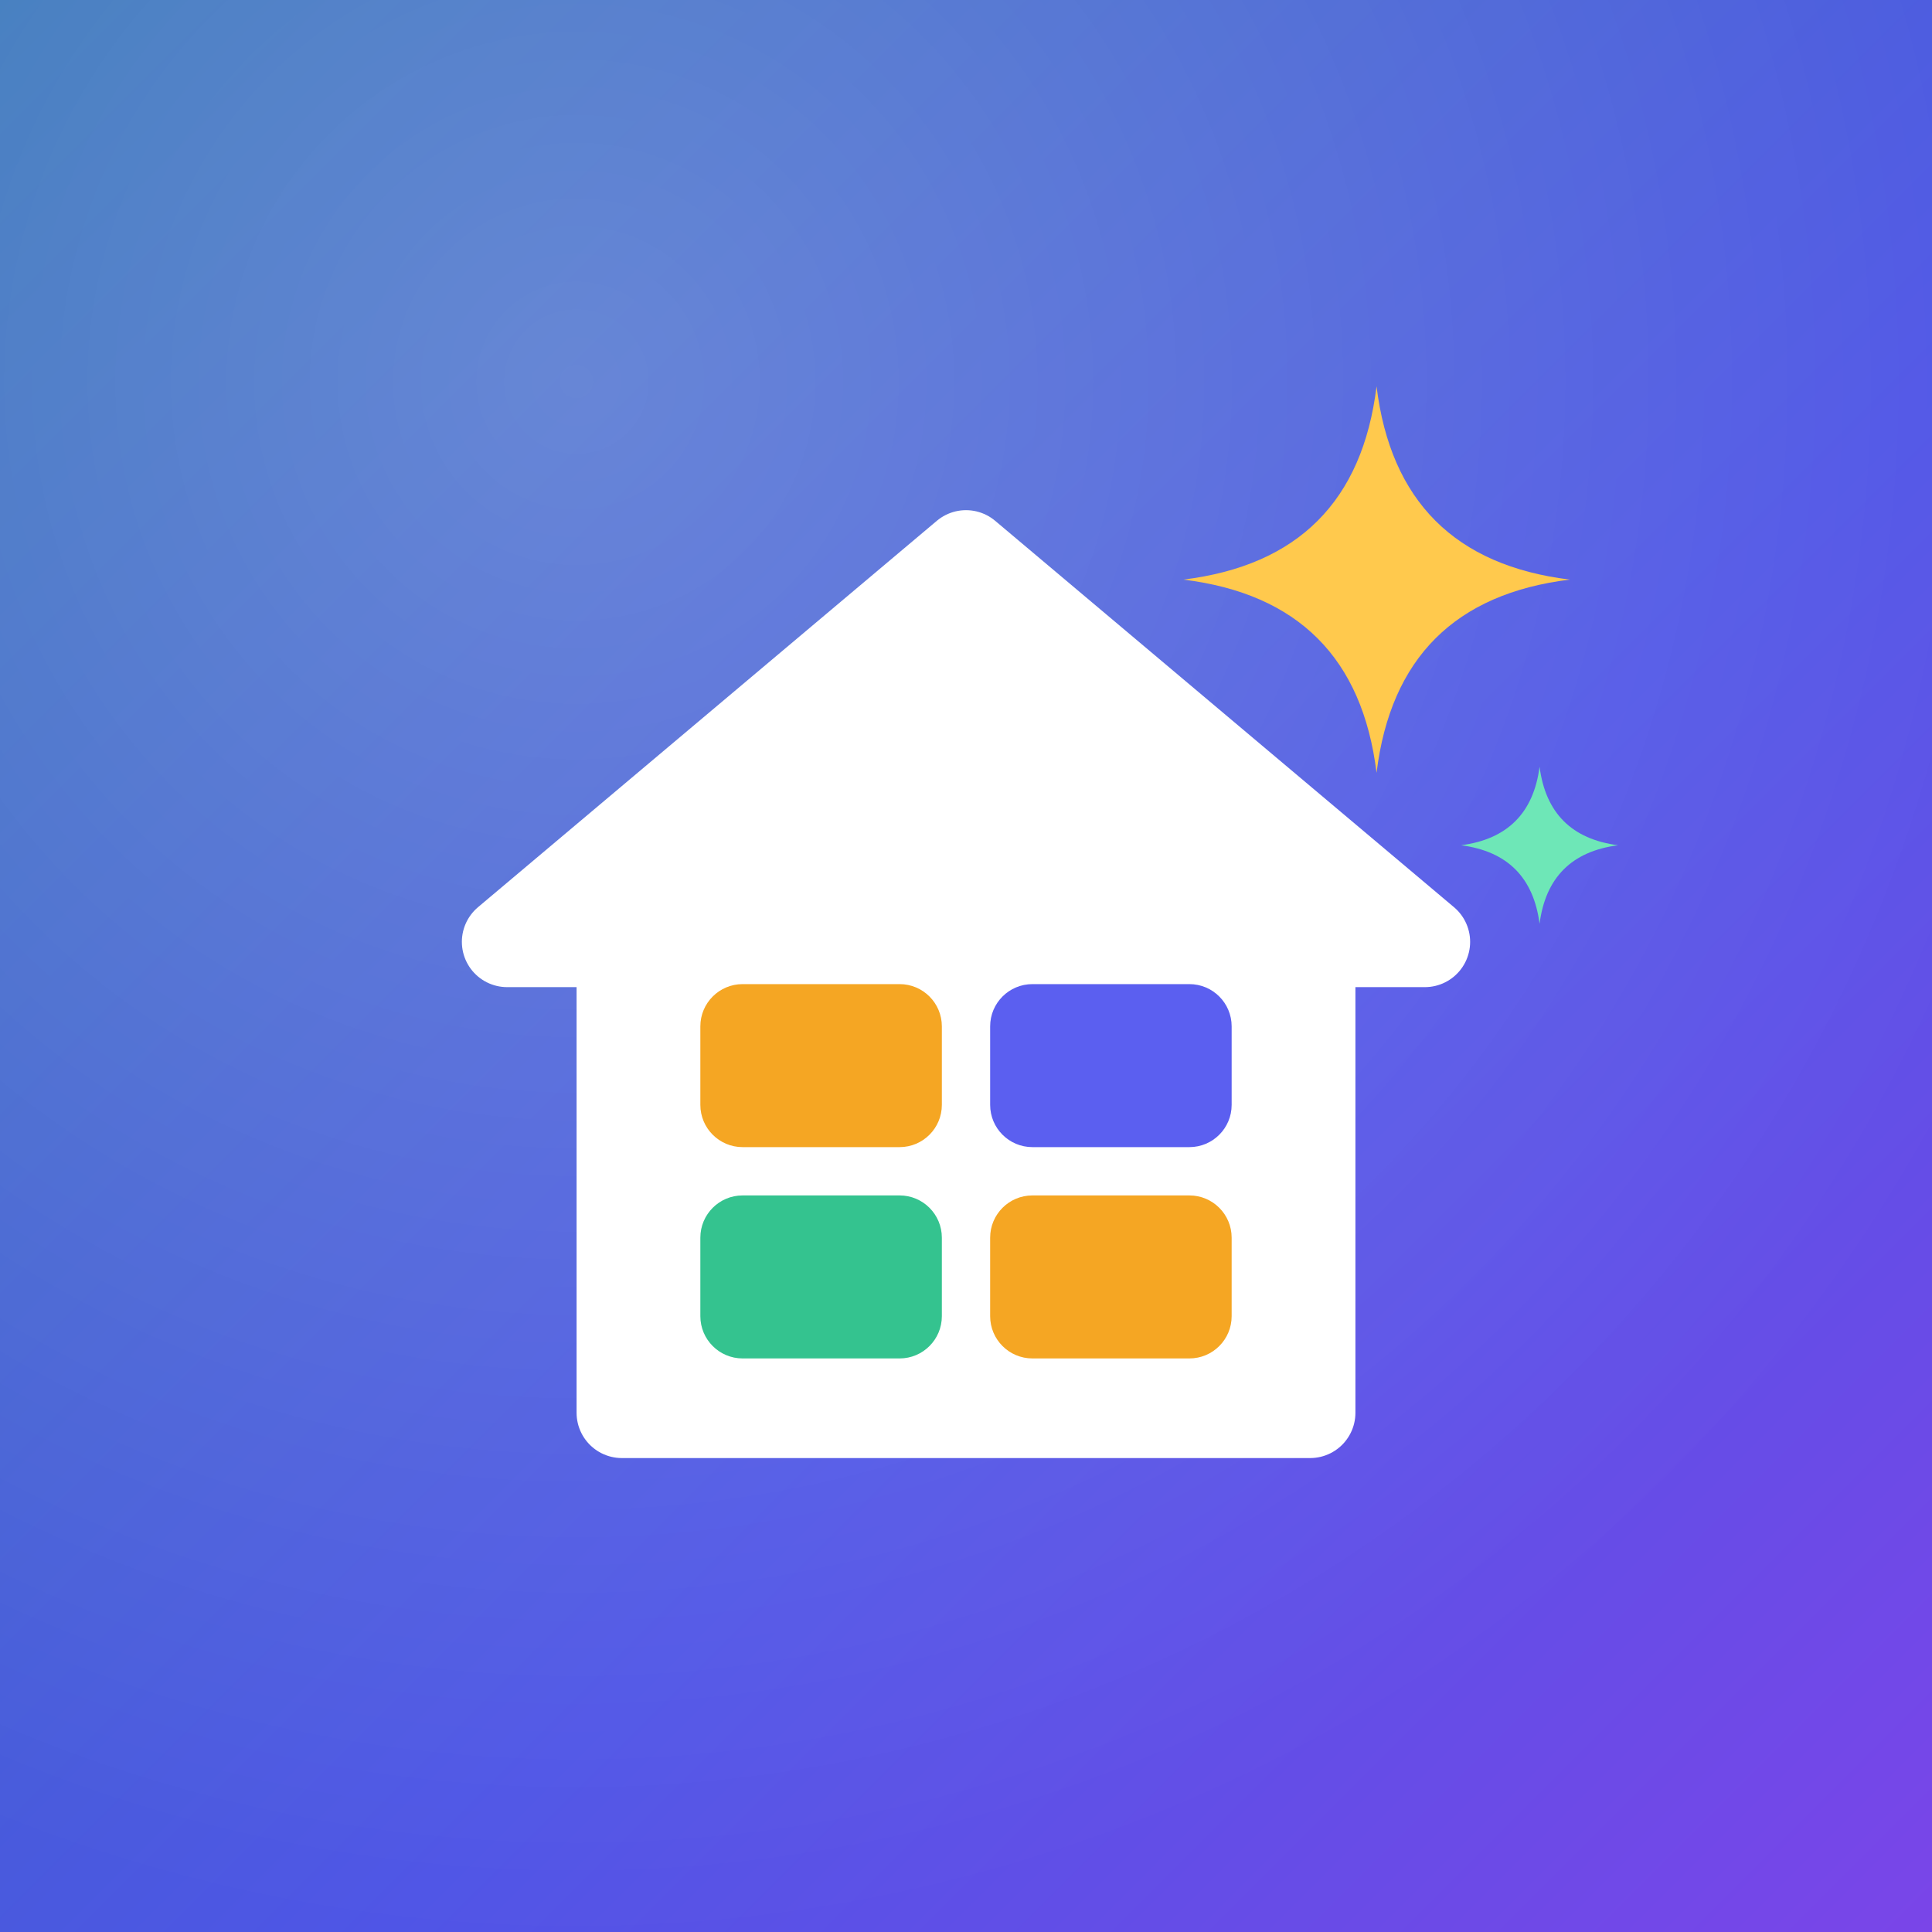
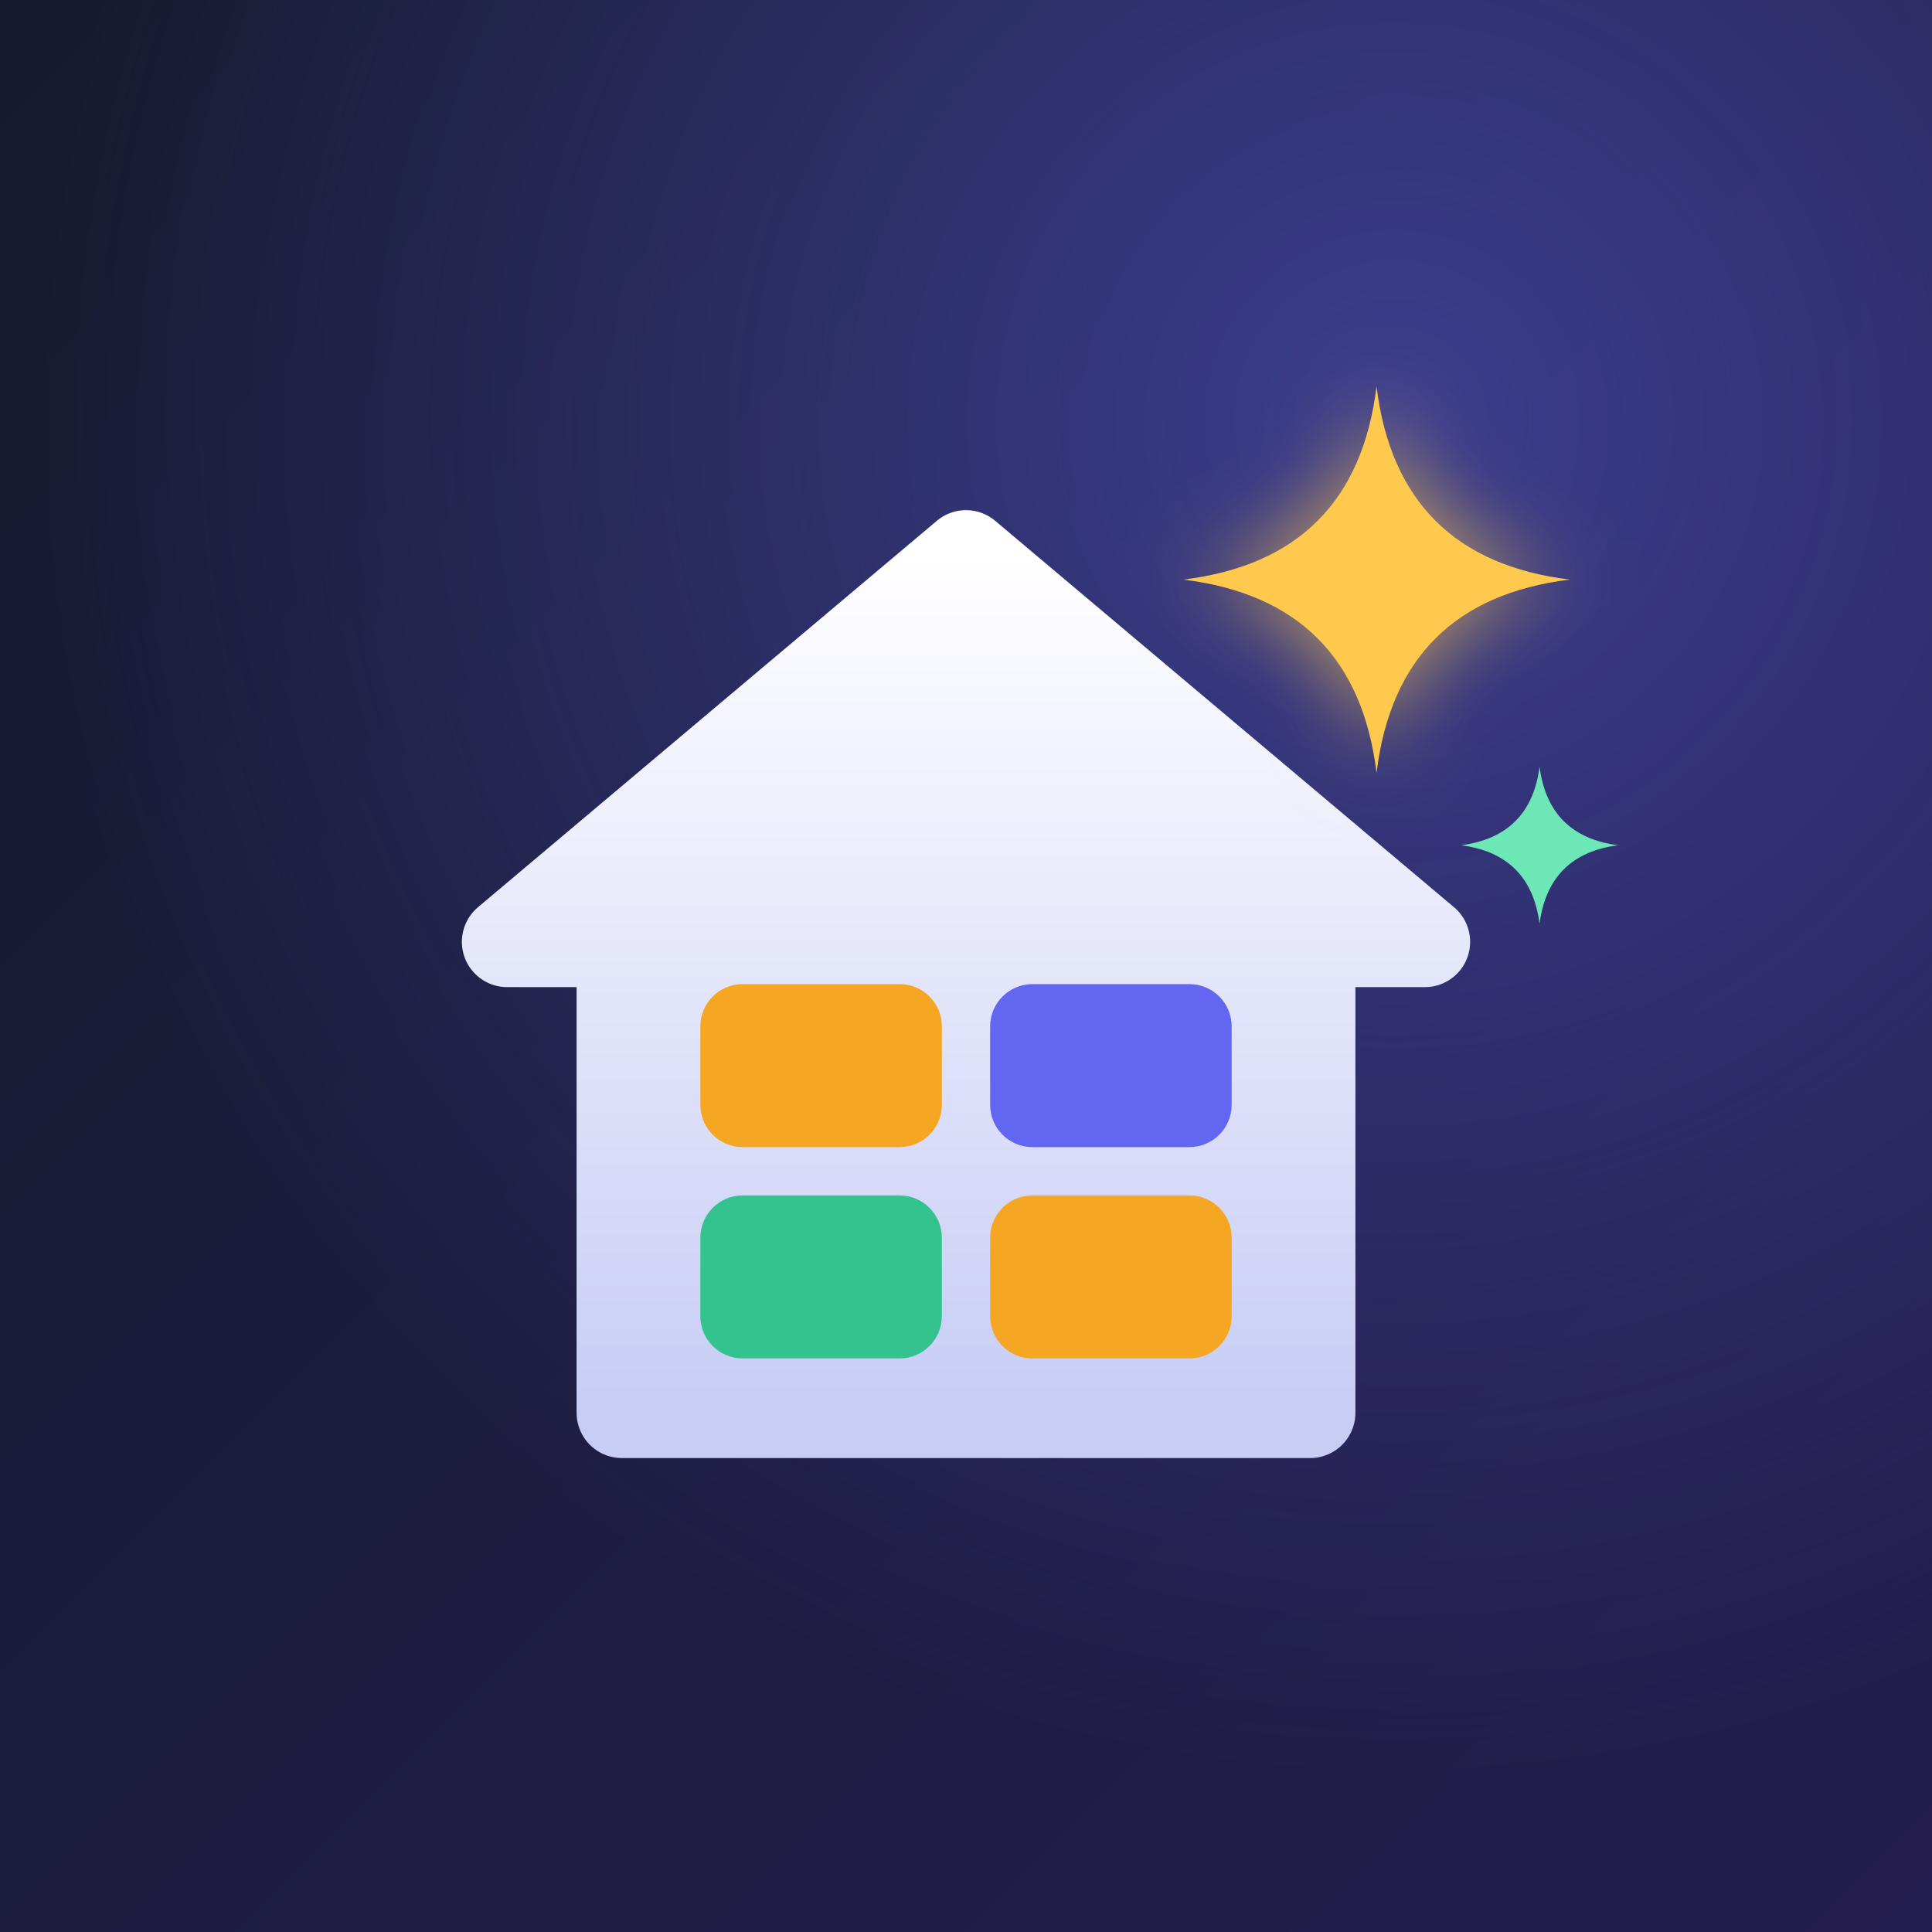
<svg xmlns="http://www.w3.org/2000/svg" viewBox="0 0 512 512">
  <defs>
    <linearGradient id="bg" gradientUnits="userSpaceOnUse" x1="0" y1="0" x2="512" y2="512">
-       <stop offset="0" stop-color="#2f6fb8" />
-       <stop offset="0.6" stop-color="#4f55e6" />
-       <stop offset="1" stop-color="#7a45e8" />
+       <stop offset="0" stop-color="#151b2e" />
+       <stop offset="1" stop-color="#241d4f" />
    </linearGradient>
-     <radialGradient id="glow" cx="0.3" cy="0.2" r="0.8">
-       <stop offset="0" stop-color="#ffffff" stop-opacity="0.22" />
-       <stop offset="1" stop-color="#ffffff" stop-opacity="0" />
+     <radialGradient id="glow" cx="0.72" cy="0.22" r="0.7">
+       <stop offset="0" stop-color="#6366f1" stop-opacity="0.45" />
+       <stop offset="1" stop-color="#6366f1" stop-opacity="0" />
    </radialGradient>
+     <linearGradient id="house" x1="0" y1="0" x2="0" y2="1">
+       <stop offset="0" stop-color="#ffffff" />
+       <stop offset="1" stop-color="#c7cdf5" />
+     </linearGradient>
+     <filter id="blur" x="-50%" y="-50%" width="200%" height="200%">
+       <feGaussianBlur stdDeviation="14" />
+     </filter>
  </defs>
  <rect width="512" height="512" fill="url(#bg)" />
  <rect width="512" height="512" fill="url(#glow)" />
  <g transform="translate(256 256) scale(0.8) translate(-256 -256)">
-     <path d="M256,120 L408,248 L370,248 L370,404 L142,404 L142,248 L104,248 Z" fill="#ffffff" stroke="#ffffff" stroke-width="30" stroke-linejoin="round" />
+     <path d="M256,120 L408,248 L370,248 L370,404 L142,404 L142,248 L104,248 Z" fill="url(#house)" stroke="url(#house)" stroke-width="30" stroke-linejoin="round" />
    <rect x="168" y="262" width="80" height="54" rx="14" fill="#f5a623" />
-     <rect x="264" y="262" width="80" height="54" rx="14" fill="#5b5ff0" />
+     <rect x="264" y="262" width="80" height="54" rx="14" fill="#6366f1" />
    <rect x="168" y="332" width="80" height="54" rx="14" fill="#34c38f" />
    <rect x="264" y="332" width="80" height="54" rx="14" fill="#f5a623" />
+     <path d="M392,64 Q399,121 456,128 Q399,135 392,192 Q385,135 328,128 Q385,121 392,64 Z" fill="#ffc94d" filter="url(#blur)" opacity="0.7" />
    <path d="M392,64 Q399,121 456,128 Q399,135 392,192 Q385,135 328,128 Q385,121 392,64 Z" fill="#ffc94d" />
    <path d="M446,190 Q449,213 472,216 Q449,219 446,242 Q443,219 420,216 Q443,213 446,190 Z" fill="#6ee7b7" />
  </g>
</svg>
